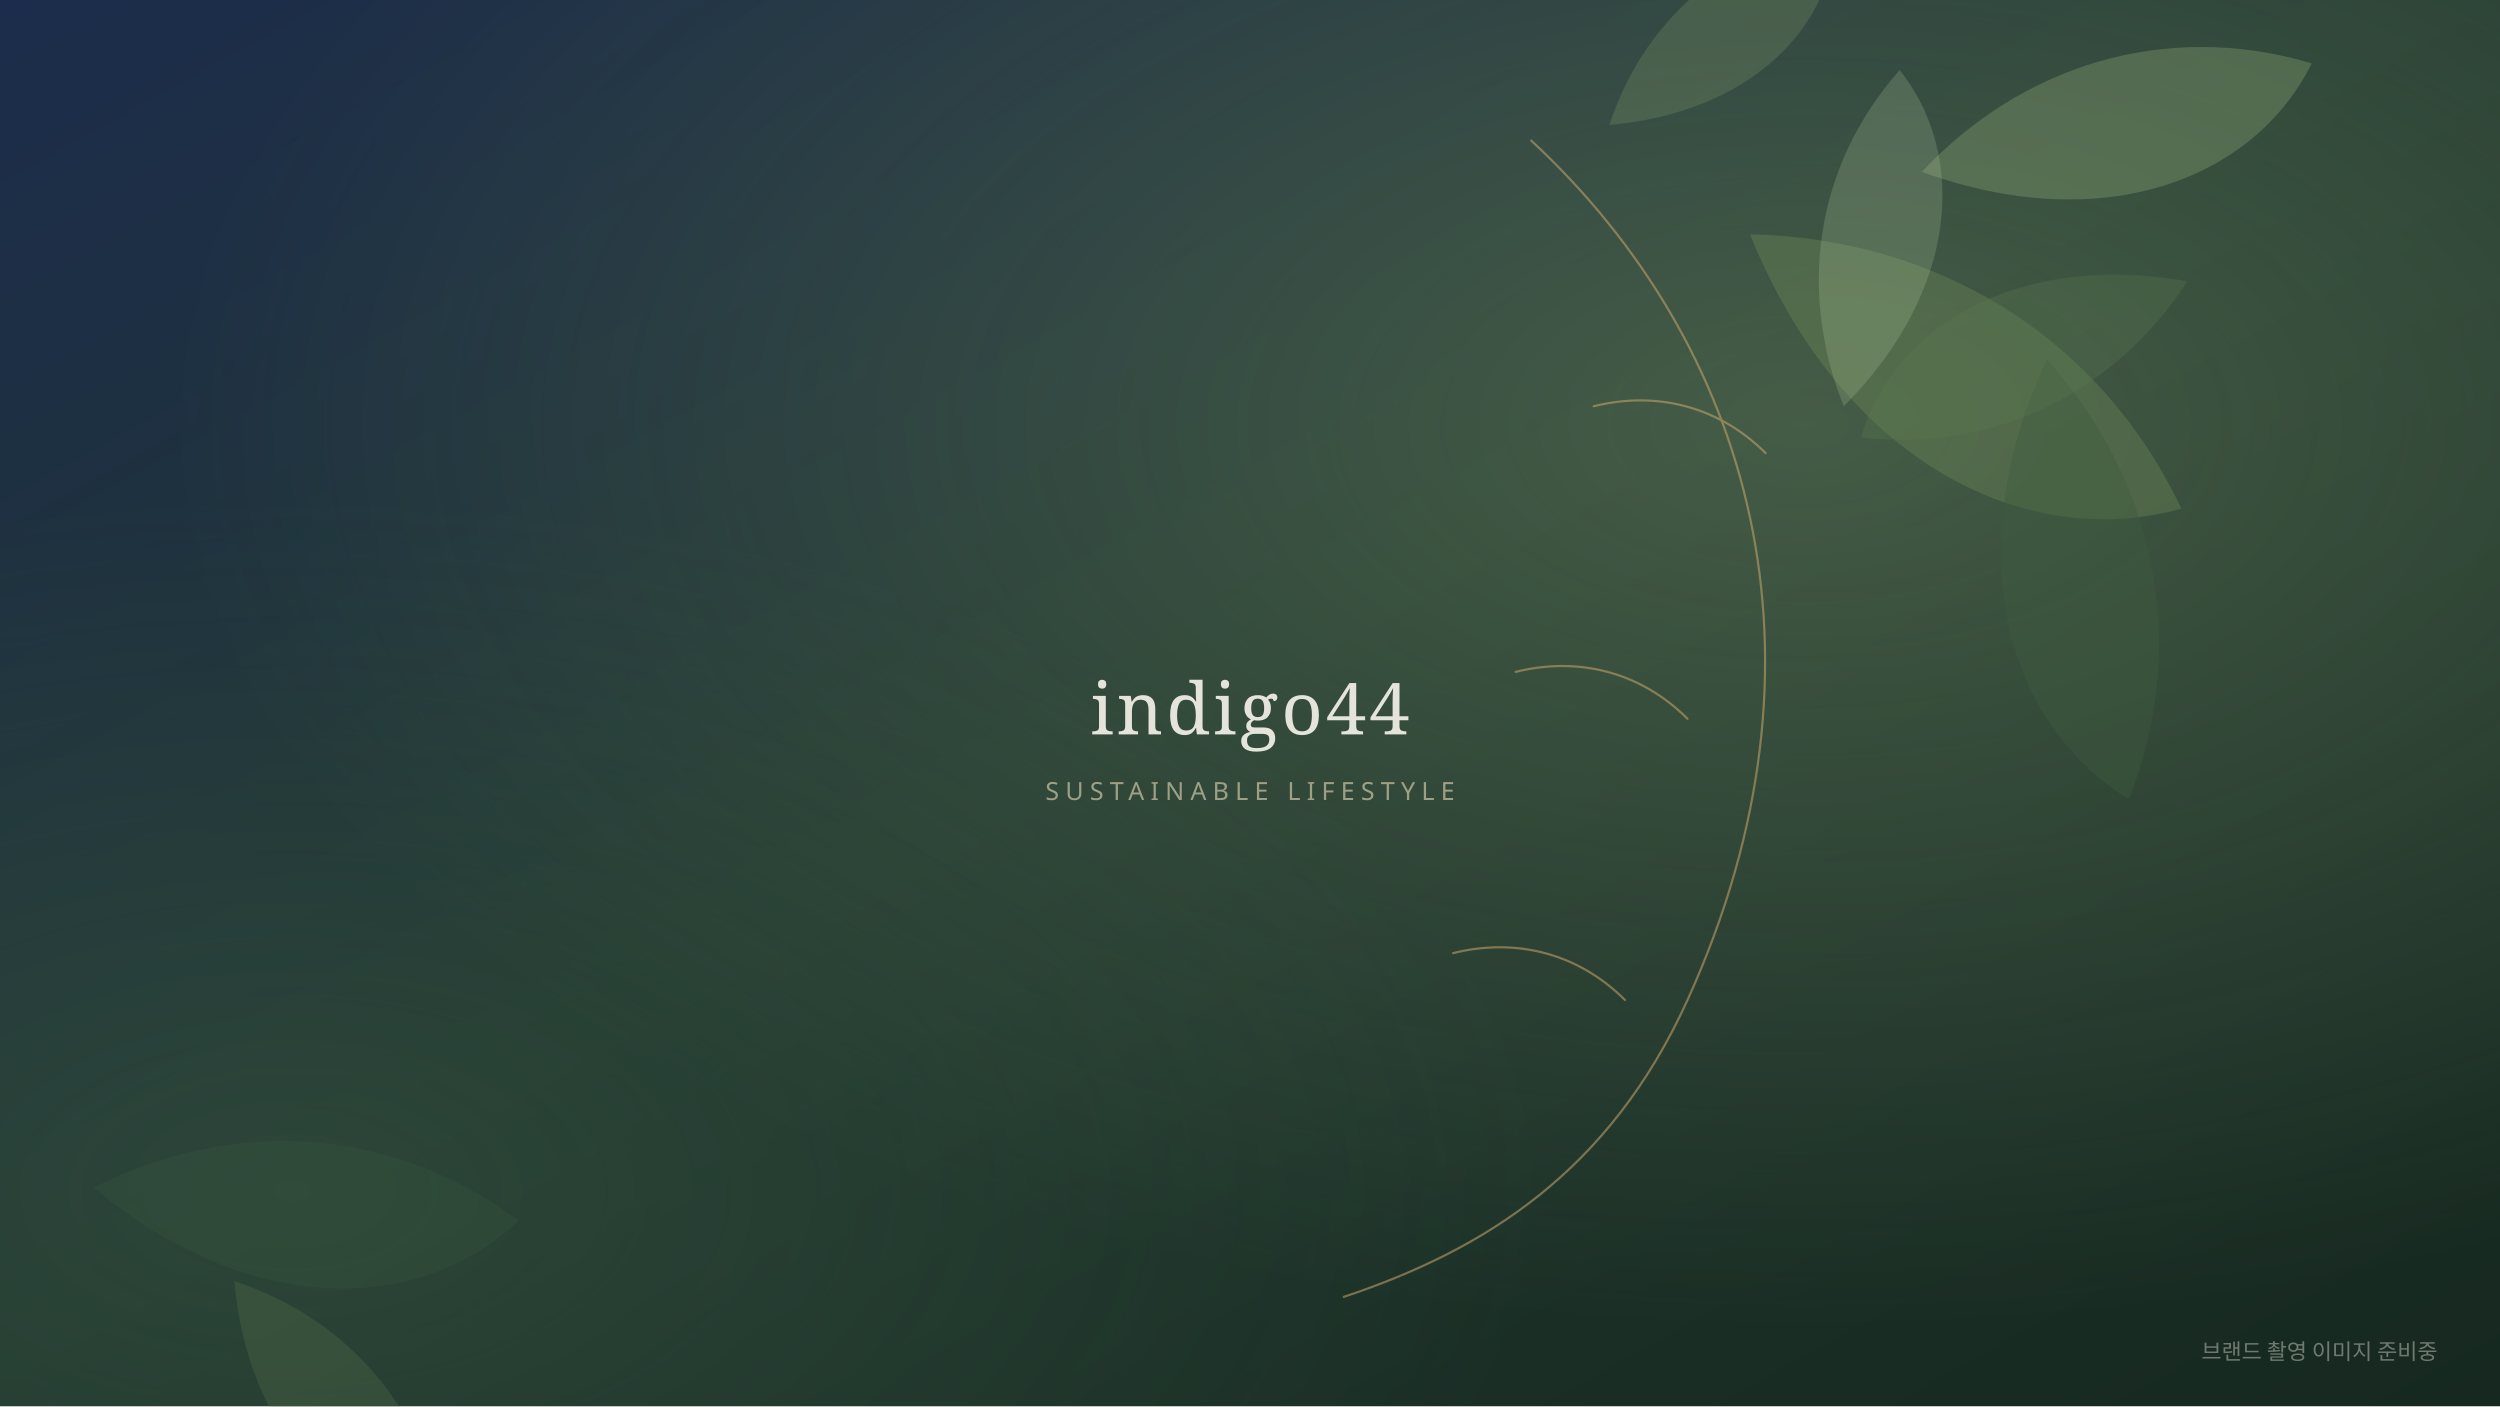
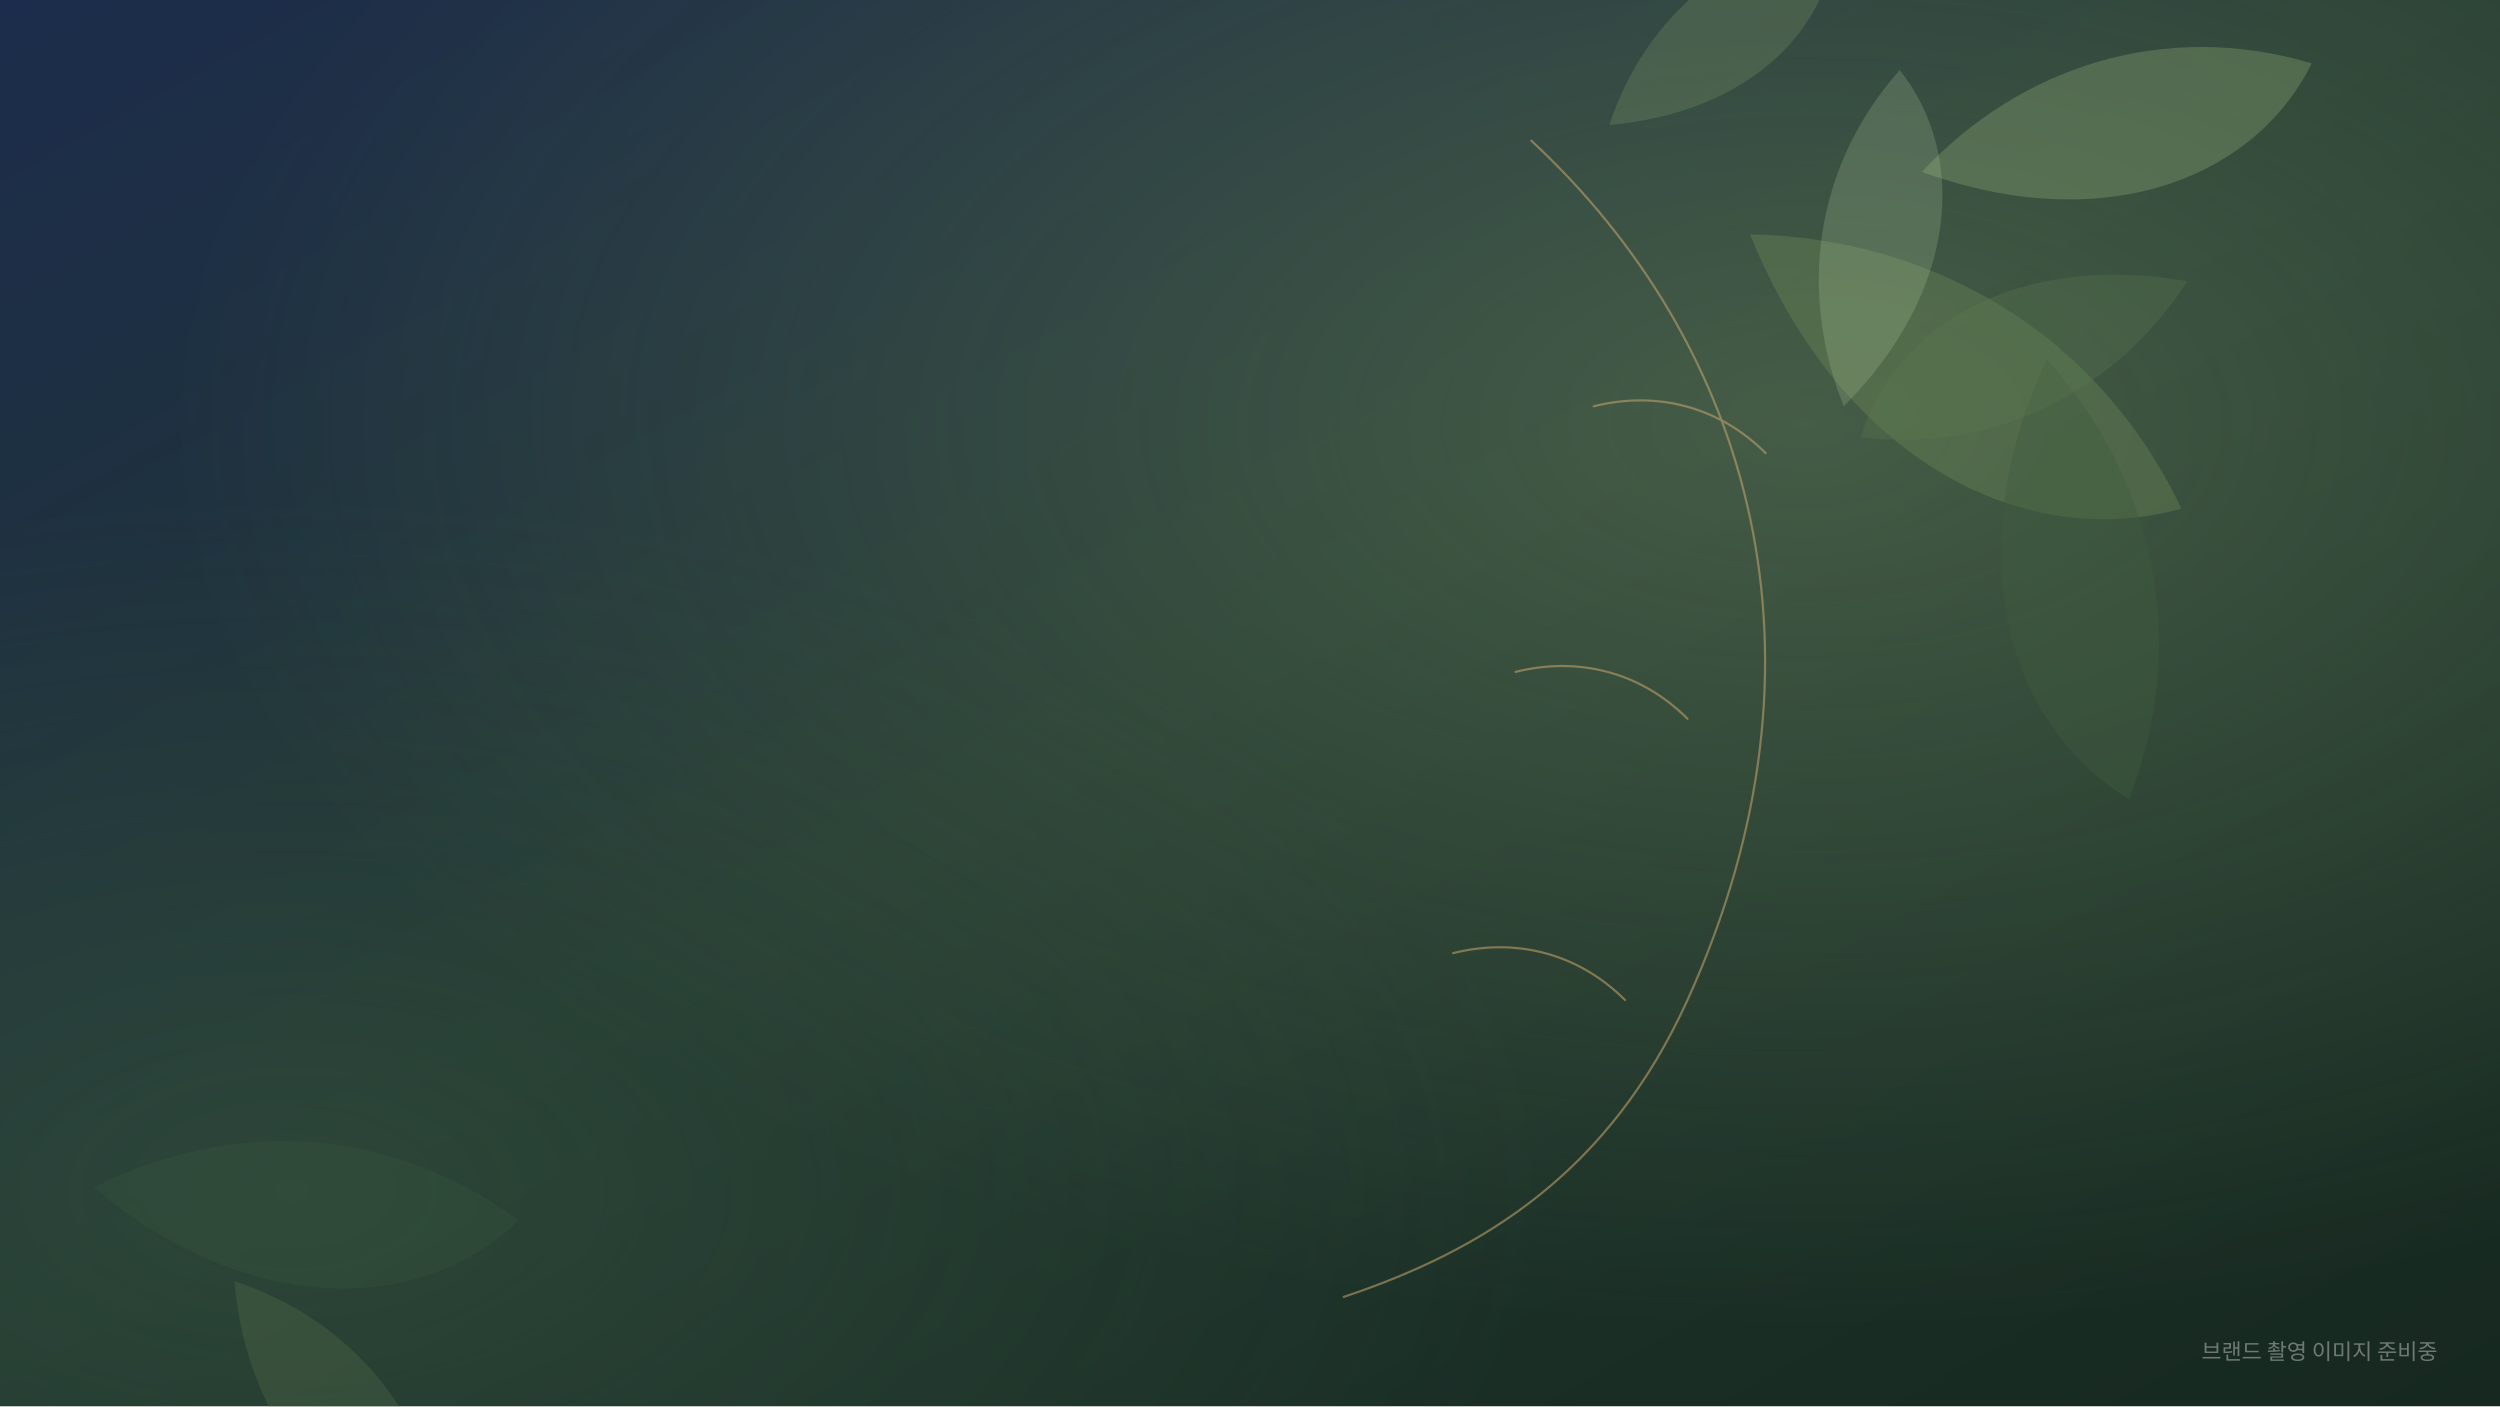
<svg xmlns="http://www.w3.org/2000/svg" width="1600" height="900" viewBox="0 0 1600 900">
  <defs>
    <linearGradient id="bgGrad" x1="0" y1="0" x2="1" y2="1">
      <stop offset="0%" stop-color="#1C2C4C" />
      <stop offset="48%" stop-color="#20372F" />
      <stop offset="100%" stop-color="#16281F" />
    </linearGradient>
    <radialGradient id="glow" cx="72%" cy="30%" r="65%">
      <stop offset="0%" stop-color="#9CB57F" stop-opacity="0.30" />
      <stop offset="100%" stop-color="#9CB57F" stop-opacity="0" />
    </radialGradient>
    <radialGradient id="glow2" cx="12%" cy="85%" r="50%">
      <stop offset="0%" stop-color="#4C6B4F" stop-opacity="0.28" />
      <stop offset="100%" stop-color="#4C6B4F" stop-opacity="0" />
    </radialGradient>
    <path id="leaf" d="M0,0 C46,-14 96,-4 132,34 C96,58 42,50 0,0 Z" />
  </defs>
  <rect width="1600" height="900" fill="url(#bgGrad)" />
  <rect width="1600" height="900" fill="url(#glow)" />
  <rect width="1600" height="900" fill="url(#glow2)" />
  <g>
    <use href="#leaf" transform="translate(1120,150) rotate(18) scale(2.4)" fill="#6E8A56" opacity="0.38" />
    <use href="#leaf" transform="translate(1230,110) rotate(-30) scale(1.9)" fill="#9BB57C" opacity="0.30" />
    <use href="#leaf" transform="translate(1310,230) rotate(65) scale(2.1)" fill="#3E5A3F" opacity="0.42" />
    <use href="#leaf" transform="translate(1180,260) rotate(-95) scale(1.6)" fill="#B8CBA0" opacity="0.22" />
    <use href="#leaf" transform="translate(1400,180) rotate(140) scale(1.7)" fill="#5A7850" opacity="0.30" />
    <use href="#leaf" transform="translate(1030,80)  rotate(-55) scale(1.4)" fill="#8AA36B" opacity="0.24" />
  </g>
  <g opacity="0.85">
    <use href="#leaf" transform="translate(60,760) rotate(-10) scale(2.0)" fill="#3E5A3F" opacity="0.30" />
    <use href="#leaf" transform="translate(150,820) rotate(35) scale(1.5)" fill="#6E8A56" opacity="0.24" />
    <use href="#leaf" transform="translate(-40,830) rotate(80) scale(1.8)" fill="#2E4534" opacity="0.35" />
  </g>
  <g fill="none" stroke="#C9A66B" stroke-width="1.4" opacity="0.55" stroke-linecap="round">
    <path d="M 980 90 C 1120 220, 1180 420, 1080 640 C 1030 750, 950 800, 860 830" />
    <path d="M 1020 260 C 1060 250, 1100 260, 1130 290" />
    <path d="M 970 430 C 1010 420, 1050 430, 1080 460" />
    <path d="M 930 610 C 970 600, 1010 610, 1040 640" />
  </g>
-   <text x="800" y="470" font-family="Georgia, 'Noto Serif KR', serif" font-size="46" fill="#F4F1E8" text-anchor="middle" opacity="0.92" letter-spacing="2">indigo44</text>
-   <text x="800" y="512" font-family="sans-serif" font-size="16" fill="#D9CFAE" text-anchor="middle" opacity="0.65" letter-spacing="4">SUSTAINABLE LIFESTYLE</text>
  <text x="1560" y="870" font-family="sans-serif" font-size="14" fill="#F4F1E8" text-anchor="end" opacity="0.4">브랜드 촬영 이미지 준비중</text>
</svg>
